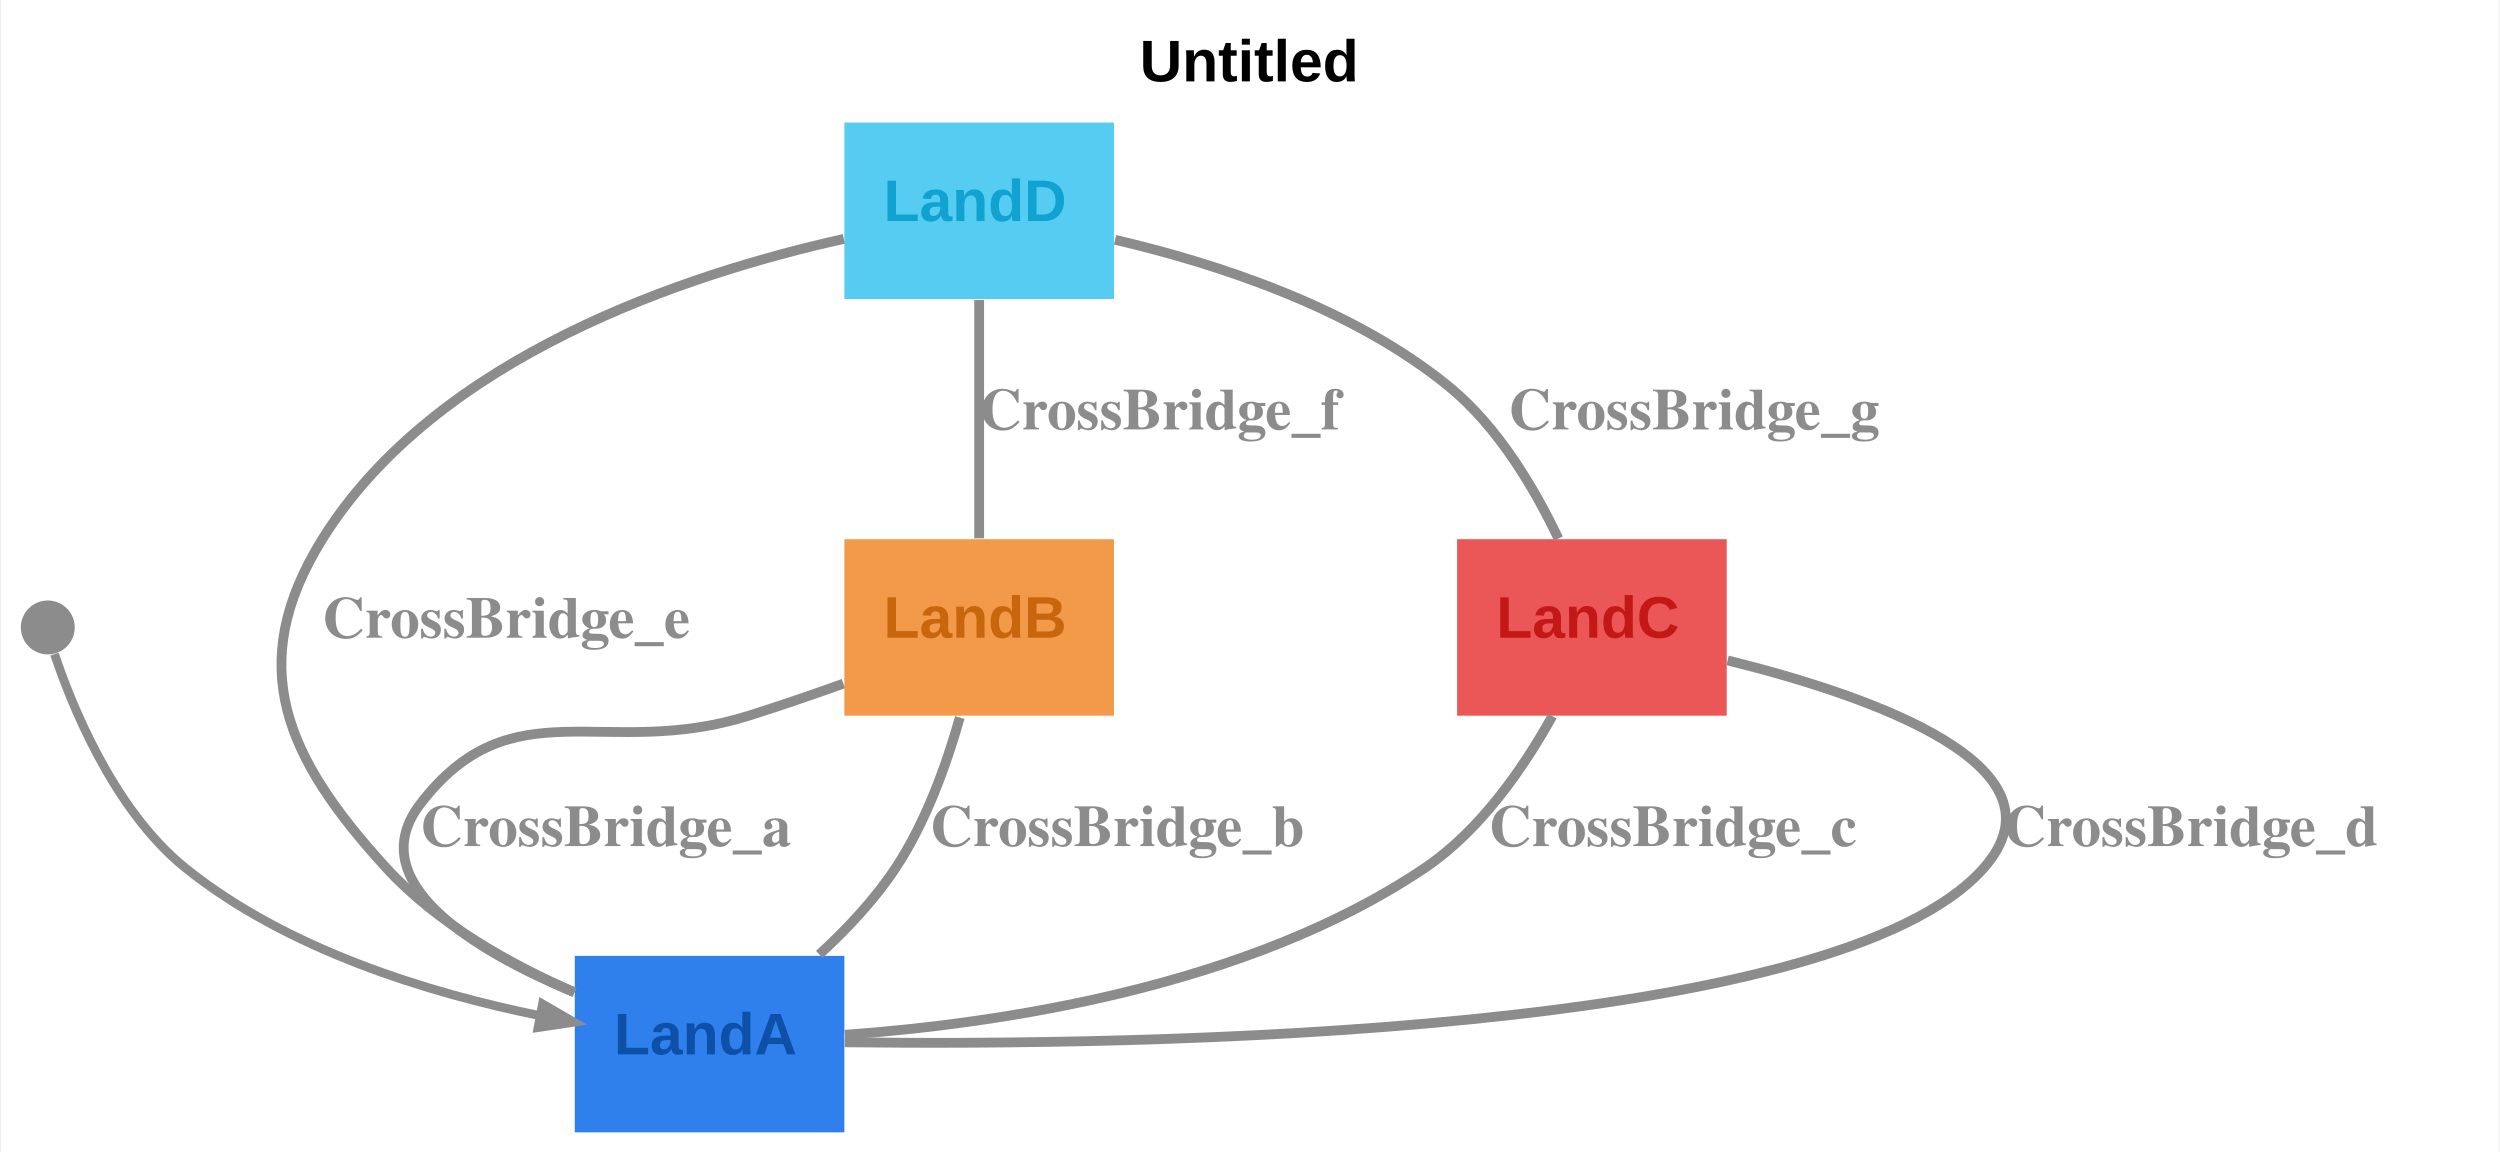
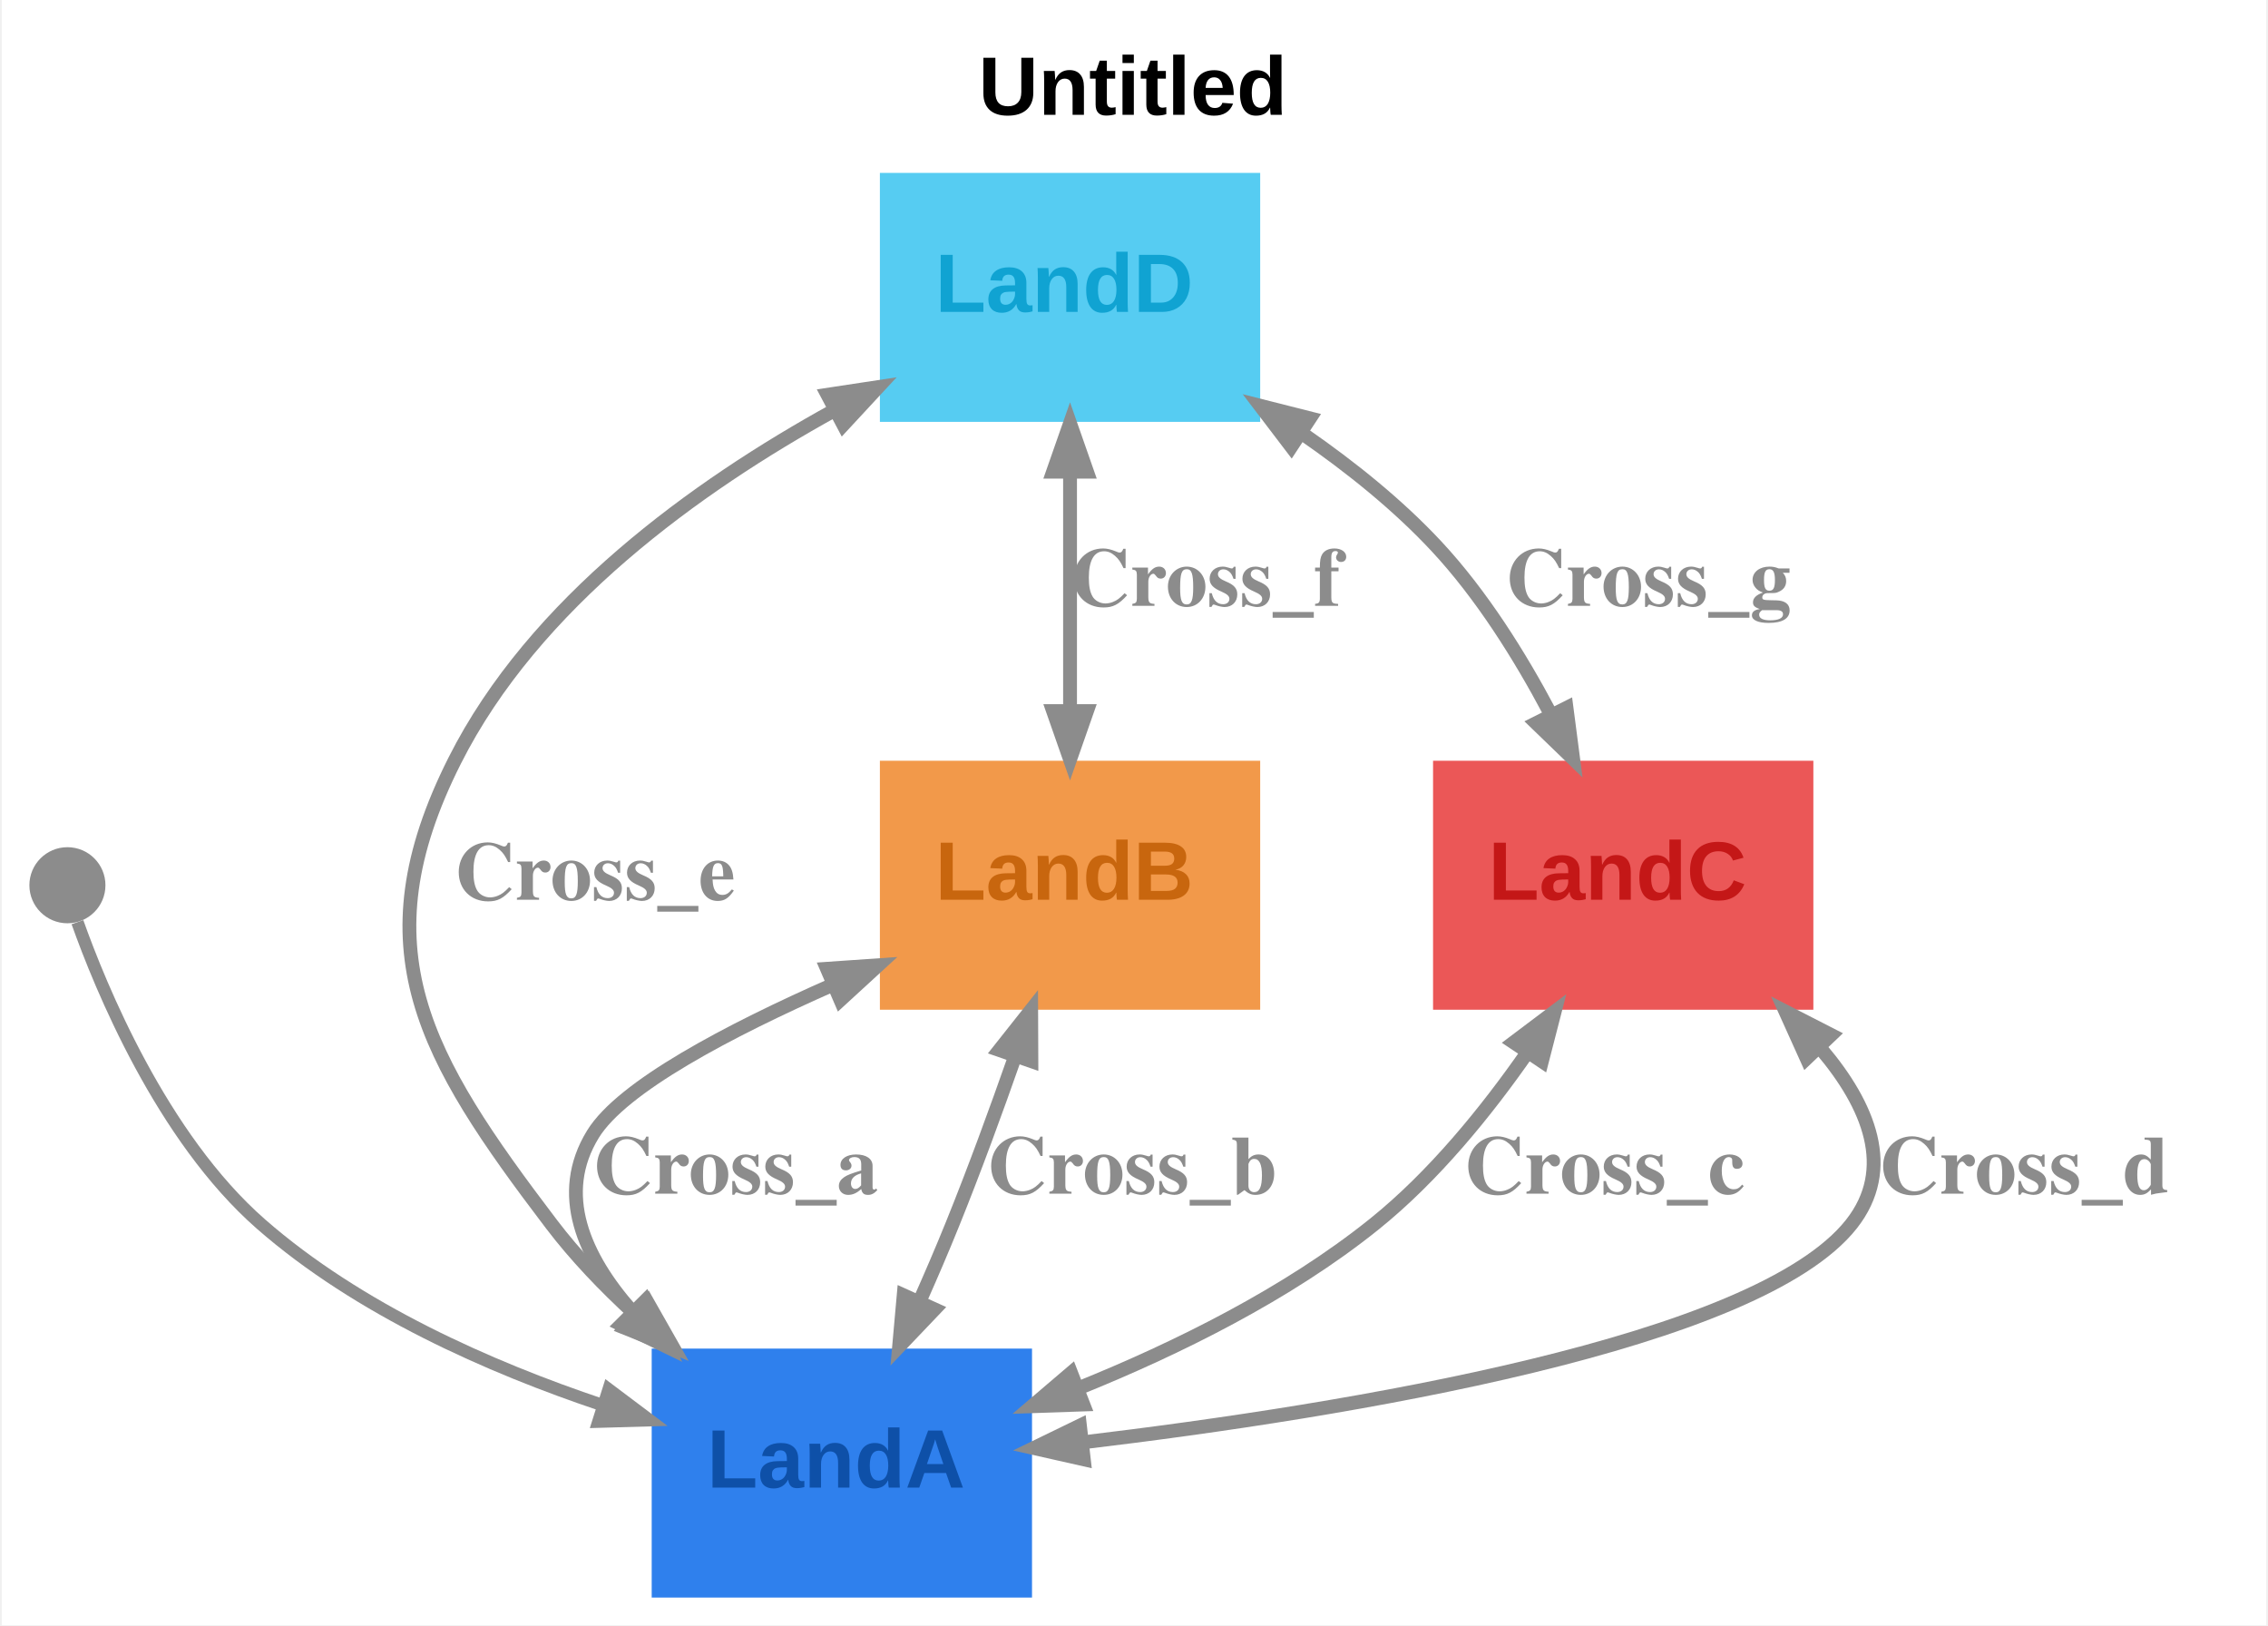
- <svg xmlns="http://www.w3.org/2000/svg" width="510pt" height="235pt" viewBox="0.00 0.00 509.50 235.00">
+ <svg xmlns="http://www.w3.org/2000/svg" width="328pt" height="235pt" viewBox="0.00 0.00 327.50 235.00">
  <g id="graph0" class="graph" transform="scale(1 1) rotate(0) translate(4 231)">
-     <polygon fill="white" stroke="transparent" points="-4,4 -4,-231 505.5,-231 505.5,4 -4,4" />
-     <text text-anchor="start" x="228.25" y="-214.4" font-family="Arial" font-weight="bold" font-size="12.00">Untitled</text>
+     <polygon fill="white" stroke="transparent" points="-4,4 -4,-231 323.5,-231 323.5,4 -4,4" />
+     <text text-anchor="start" x="137.25" y="-214.4" font-family="Arial" font-weight="bold" font-size="12.00">Untitled</text>
    <g id="node1" class="node">
-       <polygon fill="#2f80ed" stroke="black" stroke-width="0" points="168,-36 113,-36 113,0 168,0 168,-36" />
-       <text text-anchor="start" x="121" y="-15.9" font-family="Arial" font-weight="bold" font-size="12.00" fill="#0e50a8">LandA</text>
+       <polygon fill="#2f80ed" stroke="black" stroke-width="0" points="145,-36 90,-36 90,0 145,0 145,-36" />
+       <text text-anchor="start" x="98" y="-15.9" font-family="Arial" font-weight="bold" font-size="12.00" fill="#0e50a8">LandA</text>
    </g>
    <g id="node2" class="node">
      <ellipse fill="#8c8c8c" stroke="black" stroke-width="0" cx="5.5" cy="-103" rx="5.5" ry="5.5" />
    </g>
    <g id="edge1" class="edge">
-       <path fill="none" stroke="#8c8c8c" stroke-width="1.8" d="M6.87,-97.57C10.02,-88.15 18.64,-66 33.5,-54 54.22,-37.27 83.19,-28.43 105.77,-23.83" />
-       <polygon fill="#8c8c8c" stroke="#8c8c8c" stroke-width="1.8" points="106.43,-26.19 112.85,-22.47 105.52,-21.38 106.43,-26.19" />
+       <path fill="none" stroke="#8c8c8c" stroke-width="1.8" d="M6.95,-97.66C10.24,-88.41 19.12,-66.58 33.5,-54 47.55,-41.71 66.51,-33.31 82.87,-27.83" />
+       <polygon fill="#8c8c8c" stroke="#8c8c8c" stroke-width="1.8" points="83.77,-30.11 89.7,-25.65 82.29,-25.44 83.77,-30.11" />
    </g>
    <g id="node3" class="node">
-       <polygon fill="#f2994a" stroke="black" stroke-width="0" points="223,-121 168,-121 168,-85 223,-85 223,-121" />
-       <text text-anchor="start" x="176" y="-100.9" font-family="Arial" font-weight="bold" font-size="12.00" fill="#c8660e">LandB</text>
+       <polygon fill="#f2994a" stroke="black" stroke-width="0" points="178,-121 123,-121 123,-85 178,-85 178,-121" />
+       <text text-anchor="start" x="131" y="-100.9" font-family="Arial" font-weight="bold" font-size="12.00" fill="#c8660e">LandB</text>
    </g>
    <g id="edge2" class="edge">
-       <path fill="none" stroke="#8c8c8c" stroke-width="2" d="M167.8,-91.54C161.49,-89.28 154.79,-86.98 148.5,-85 119.09,-75.75 100.26,-91.47 81.5,-67 69.37,-51.18 92.07,-37.32 112.74,-28.62" />
-       <text text-anchor="start" x="81.5" y="-58.4" font-family="Times,serif" font-weight="bold" font-size="12.00" fill="#8c8c8c">CrossBridge_a</text>
+       <path fill="none" stroke="#8c8c8c" stroke-width="2" d="M116.29,-88.66C101.11,-81.97 85.71,-73.86 81.5,-67 76.19,-58.35 80.14,-49.32 87.08,-41.46" />
+       <polygon fill="#8c8c8c" stroke="#8c8c8c" stroke-width="2" points="115.35,-90.92 122.75,-91.43 117.29,-86.42 115.35,-90.92" />
+       <polygon fill="#8c8c8c" stroke="#8c8c8c" stroke-width="2" points="89.08,-42.92 92.28,-36.23 85.61,-39.47 89.08,-42.92" />
+       <text text-anchor="start" x="81.5" y="-58.4" font-family="Times,serif" font-weight="bold" font-size="12.00" fill="#8c8c8c">Cross_a</text>
    </g>
    <g id="edge3" class="edge">
-       <path fill="none" stroke="#8c8c8c" stroke-width="2" d="M191.55,-84.63C188.85,-75.07 184.64,-63.3 178.5,-54 174.25,-47.56 168.57,-41.5 162.89,-36.29" />
-       <text text-anchor="start" x="185.5" y="-58.4" font-family="Times,serif" font-weight="bold" font-size="12.00" fill="#8c8c8c">CrossBridge_b</text>
+       <path fill="none" stroke="#8c8c8c" stroke-width="2" d="M142.52,-78.15C139.8,-70.39 136.65,-61.78 133.5,-54 132.03,-50.36 130.39,-46.55 128.74,-42.84" />
+       <polygon fill="#8c8c8c" stroke="#8c8c8c" stroke-width="2" points="140.28,-79.17 144.88,-84.98 144.91,-77.56 140.28,-79.17" />
+       <polygon fill="#8c8c8c" stroke="#8c8c8c" stroke-width="2" points="130.9,-41.68 125.78,-36.31 126.44,-43.7 130.9,-41.68" />
+       <text text-anchor="start" x="138.5" y="-58.4" font-family="Times,serif" font-weight="bold" font-size="12.00" fill="#8c8c8c">Cross_b</text>
    </g>
    <g id="node4" class="node">
-       <polygon fill="#eb5757" stroke="black" stroke-width="0" points="348,-121 293,-121 293,-85 348,-85 348,-121" />
-       <text text-anchor="start" x="301" y="-100.9" font-family="Arial" font-weight="bold" font-size="12.00" fill="#c41717">LandC</text>
+       <polygon fill="#eb5757" stroke="black" stroke-width="0" points="258,-121 203,-121 203,-85 258,-85 258,-121" />
+       <text text-anchor="start" x="211" y="-100.9" font-family="Arial" font-weight="bold" font-size="12.00" fill="#c41717">LandC</text>
    </g>
    <g id="edge4" class="edge">
-       <path fill="none" stroke="#8c8c8c" stroke-width="2" d="M312.42,-84.91C306.62,-74.46 297.83,-61.67 286.5,-54 250.45,-29.61 199.3,-22.14 168.1,-19.9" />
-       <text text-anchor="start" x="299.5" y="-58.4" font-family="Times,serif" font-weight="bold" font-size="12.00" fill="#8c8c8c">CrossBridge_c</text>
+       <path fill="none" stroke="#8c8c8c" stroke-width="2" d="M216.71,-78.91C210.7,-70.27 203.08,-60.89 194.5,-54 181.91,-43.88 165.92,-36 151.78,-30.29" />
+       <polygon fill="#8c8c8c" stroke="#8c8c8c" stroke-width="2" points="214.67,-80.27 220.59,-84.73 218.74,-77.55 214.67,-80.27" />
+       <polygon fill="#8c8c8c" stroke="#8c8c8c" stroke-width="2" points="152.42,-27.92 145.01,-27.67 150.65,-32.48 152.42,-27.92" />
+       <text text-anchor="start" x="207.5" y="-58.4" font-family="Times,serif" font-weight="bold" font-size="12.00" fill="#8c8c8c">Cross_c</text>
    </g>
    <g id="edge5" class="edge">
-       <path fill="none" stroke="#8c8c8c" stroke-width="2" d="M348.18,-96.28C377.88,-88.92 418.52,-74.61 400.5,-54 370.52,-19.71 228.69,-17.64 168.08,-18.37" />
-       <text text-anchor="start" x="404.5" y="-58.4" font-family="Times,serif" font-weight="bold" font-size="12.00" fill="#8c8c8c">CrossBridge_d</text>
+       <path fill="none" stroke="#8c8c8c" stroke-width="2" d="M259.15,-79.28C266.04,-71.14 269.81,-62 263.5,-54 249.9,-36.76 190.94,-27.05 152.24,-22.43" />
+       <polygon fill="#8c8c8c" stroke="#8c8c8c" stroke-width="2" points="257.02,-77.97 253.97,-84.73 260.57,-81.35 257.02,-77.97" />
+       <polygon fill="#8c8c8c" stroke="#8c8c8c" stroke-width="2" points="152.49,-19.99 145.26,-21.62 151.93,-24.86 152.49,-19.99" />
+       <text text-anchor="start" x="267.5" y="-58.4" font-family="Times,serif" font-weight="bold" font-size="12.00" fill="#8c8c8c">Cross_d</text>
    </g>
    <g id="node5" class="node">
-       <polygon fill="#56ccf2" stroke="black" stroke-width="0" points="223,-206 168,-206 168,-170 223,-170 223,-206" />
-       <text text-anchor="start" x="176" y="-185.9" font-family="Arial" font-weight="bold" font-size="12.00" fill="#10a3d2">LandD</text>
+       <polygon fill="#56ccf2" stroke="black" stroke-width="0" points="178,-206 123,-206 123,-170 178,-170 178,-206" />
+       <text text-anchor="start" x="131" y="-185.9" font-family="Arial" font-weight="bold" font-size="12.00" fill="#10a3d2">LandD</text>
    </g>
    <g id="edge6" class="edge">
-       <path fill="none" stroke="#8c8c8c" stroke-width="2" d="M167.9,-182.27C135.94,-175.15 84.72,-158.32 61.5,-121 45.48,-95.24 54.04,-76.4 74.5,-54 84.91,-42.6 99.9,-34.24 112.97,-28.55" />
-       <text text-anchor="start" x="61.5" y="-100.9" font-family="Times,serif" font-weight="bold" font-size="12.00" fill="#8c8c8c">CrossBridge_e</text>
+       <path fill="none" stroke="#8c8c8c" stroke-width="2" d="M116.41,-171.67C96.45,-160.68 72.97,-143.79 61.5,-121 47.82,-93.83 57.09,-78.22 75.5,-54 78.97,-49.43 83.15,-45.07 87.5,-41.07" />
+       <polygon fill="#8c8c8c" stroke="#8c8c8c" stroke-width="2" points="115.42,-173.92 122.75,-175.03 117.71,-169.59 115.42,-173.92" />
+       <polygon fill="#8c8c8c" stroke="#8c8c8c" stroke-width="2" points="89.41,-42.66 93.07,-36.21 86.19,-38.97 89.41,-42.66" />
+       <text text-anchor="start" x="61.5" y="-100.9" font-family="Times,serif" font-weight="bold" font-size="12.00" fill="#8c8c8c">Cross_e</text>
    </g>
    <g id="edge7" class="edge">
-       <path fill="none" stroke="#8c8c8c" stroke-width="2" d="M195.5,-169.8C195.5,-155.56 195.5,-135.41 195.5,-121.18" />
-       <text text-anchor="start" x="195.5" y="-143.4" font-family="Times,serif" font-weight="bold" font-size="12.00" fill="#8c8c8c">CrossBridge_f</text>
+       <path fill="none" stroke="#8c8c8c" stroke-width="2" d="M150.5,-162.74C150.5,-151.91 150.5,-139.17 150.5,-128.33" />
+       <polygon fill="#8c8c8c" stroke="#8c8c8c" stroke-width="2" points="148.05,-162.8 150.5,-169.8 152.95,-162.8 148.05,-162.8" />
+       <polygon fill="#8c8c8c" stroke="#8c8c8c" stroke-width="2" points="152.95,-128.18 150.5,-121.18 148.05,-128.18 152.95,-128.18" />
+       <text text-anchor="start" x="150.5" y="-143.4" font-family="Times,serif" font-weight="bold" font-size="12.00" fill="#8c8c8c">Cross_f</text>
    </g>
    <g id="edge8" class="edge">
-       <path fill="none" stroke="#8c8c8c" stroke-width="2" d="M223.22,-182.08C243.86,-177.28 271.77,-168.23 291.5,-152 301.42,-143.83 308.82,-131.33 313.66,-121.13" />
-       <text text-anchor="start" x="303.5" y="-143.4" font-family="Times,serif" font-weight="bold" font-size="12.00" fill="#8c8c8c">CrossBridge_g</text>
+       <path fill="none" stroke="#8c8c8c" stroke-width="2" d="M184.27,-168.19C191.12,-163.45 197.92,-157.99 203.5,-152 210.02,-145 215.56,-136.15 219.9,-127.95" />
+       <polygon fill="#8c8c8c" stroke="#8c8c8c" stroke-width="2" points="182.5,-166.42 178,-172.33 185.19,-170.51 182.5,-166.42" />
+       <polygon fill="#8c8c8c" stroke="#8c8c8c" stroke-width="2" points="222.3,-128.64 223.26,-121.28 217.92,-126.44 222.3,-128.64" />
+       <text text-anchor="start" x="213.5" y="-143.4" font-family="Times,serif" font-weight="bold" font-size="12.00" fill="#8c8c8c">Cross_g</text>
    </g>
  </g>
</svg>
